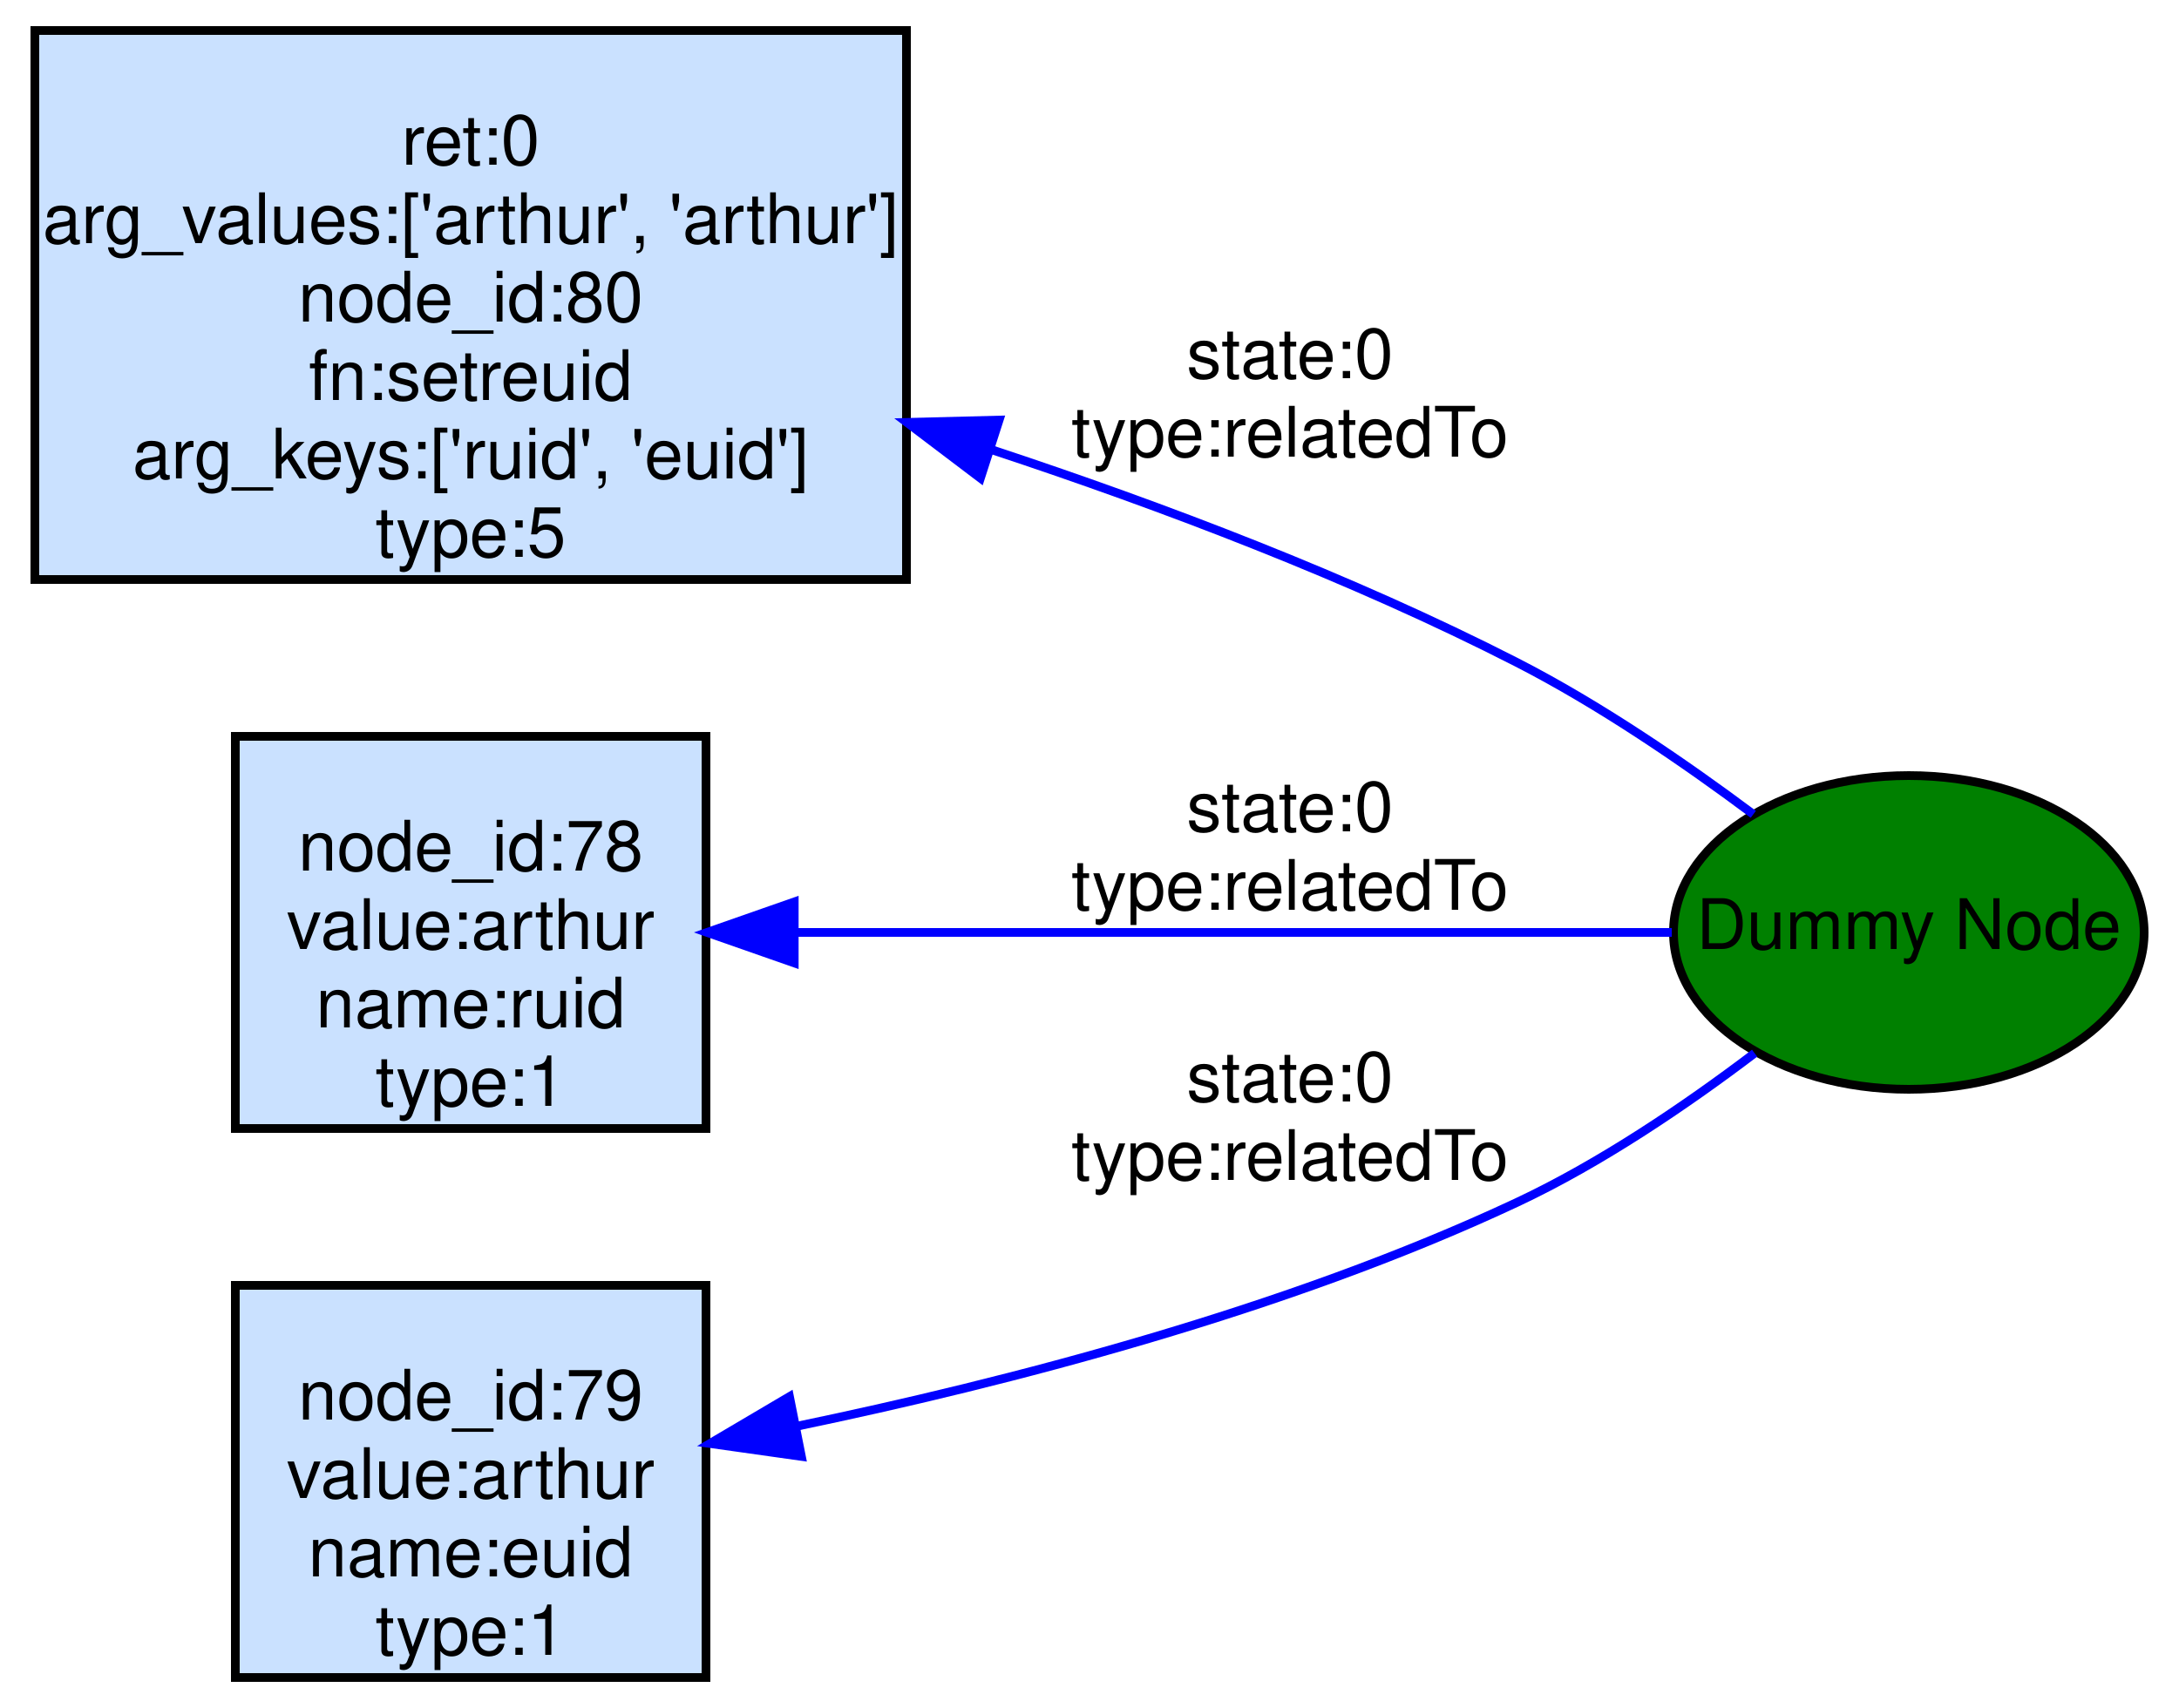
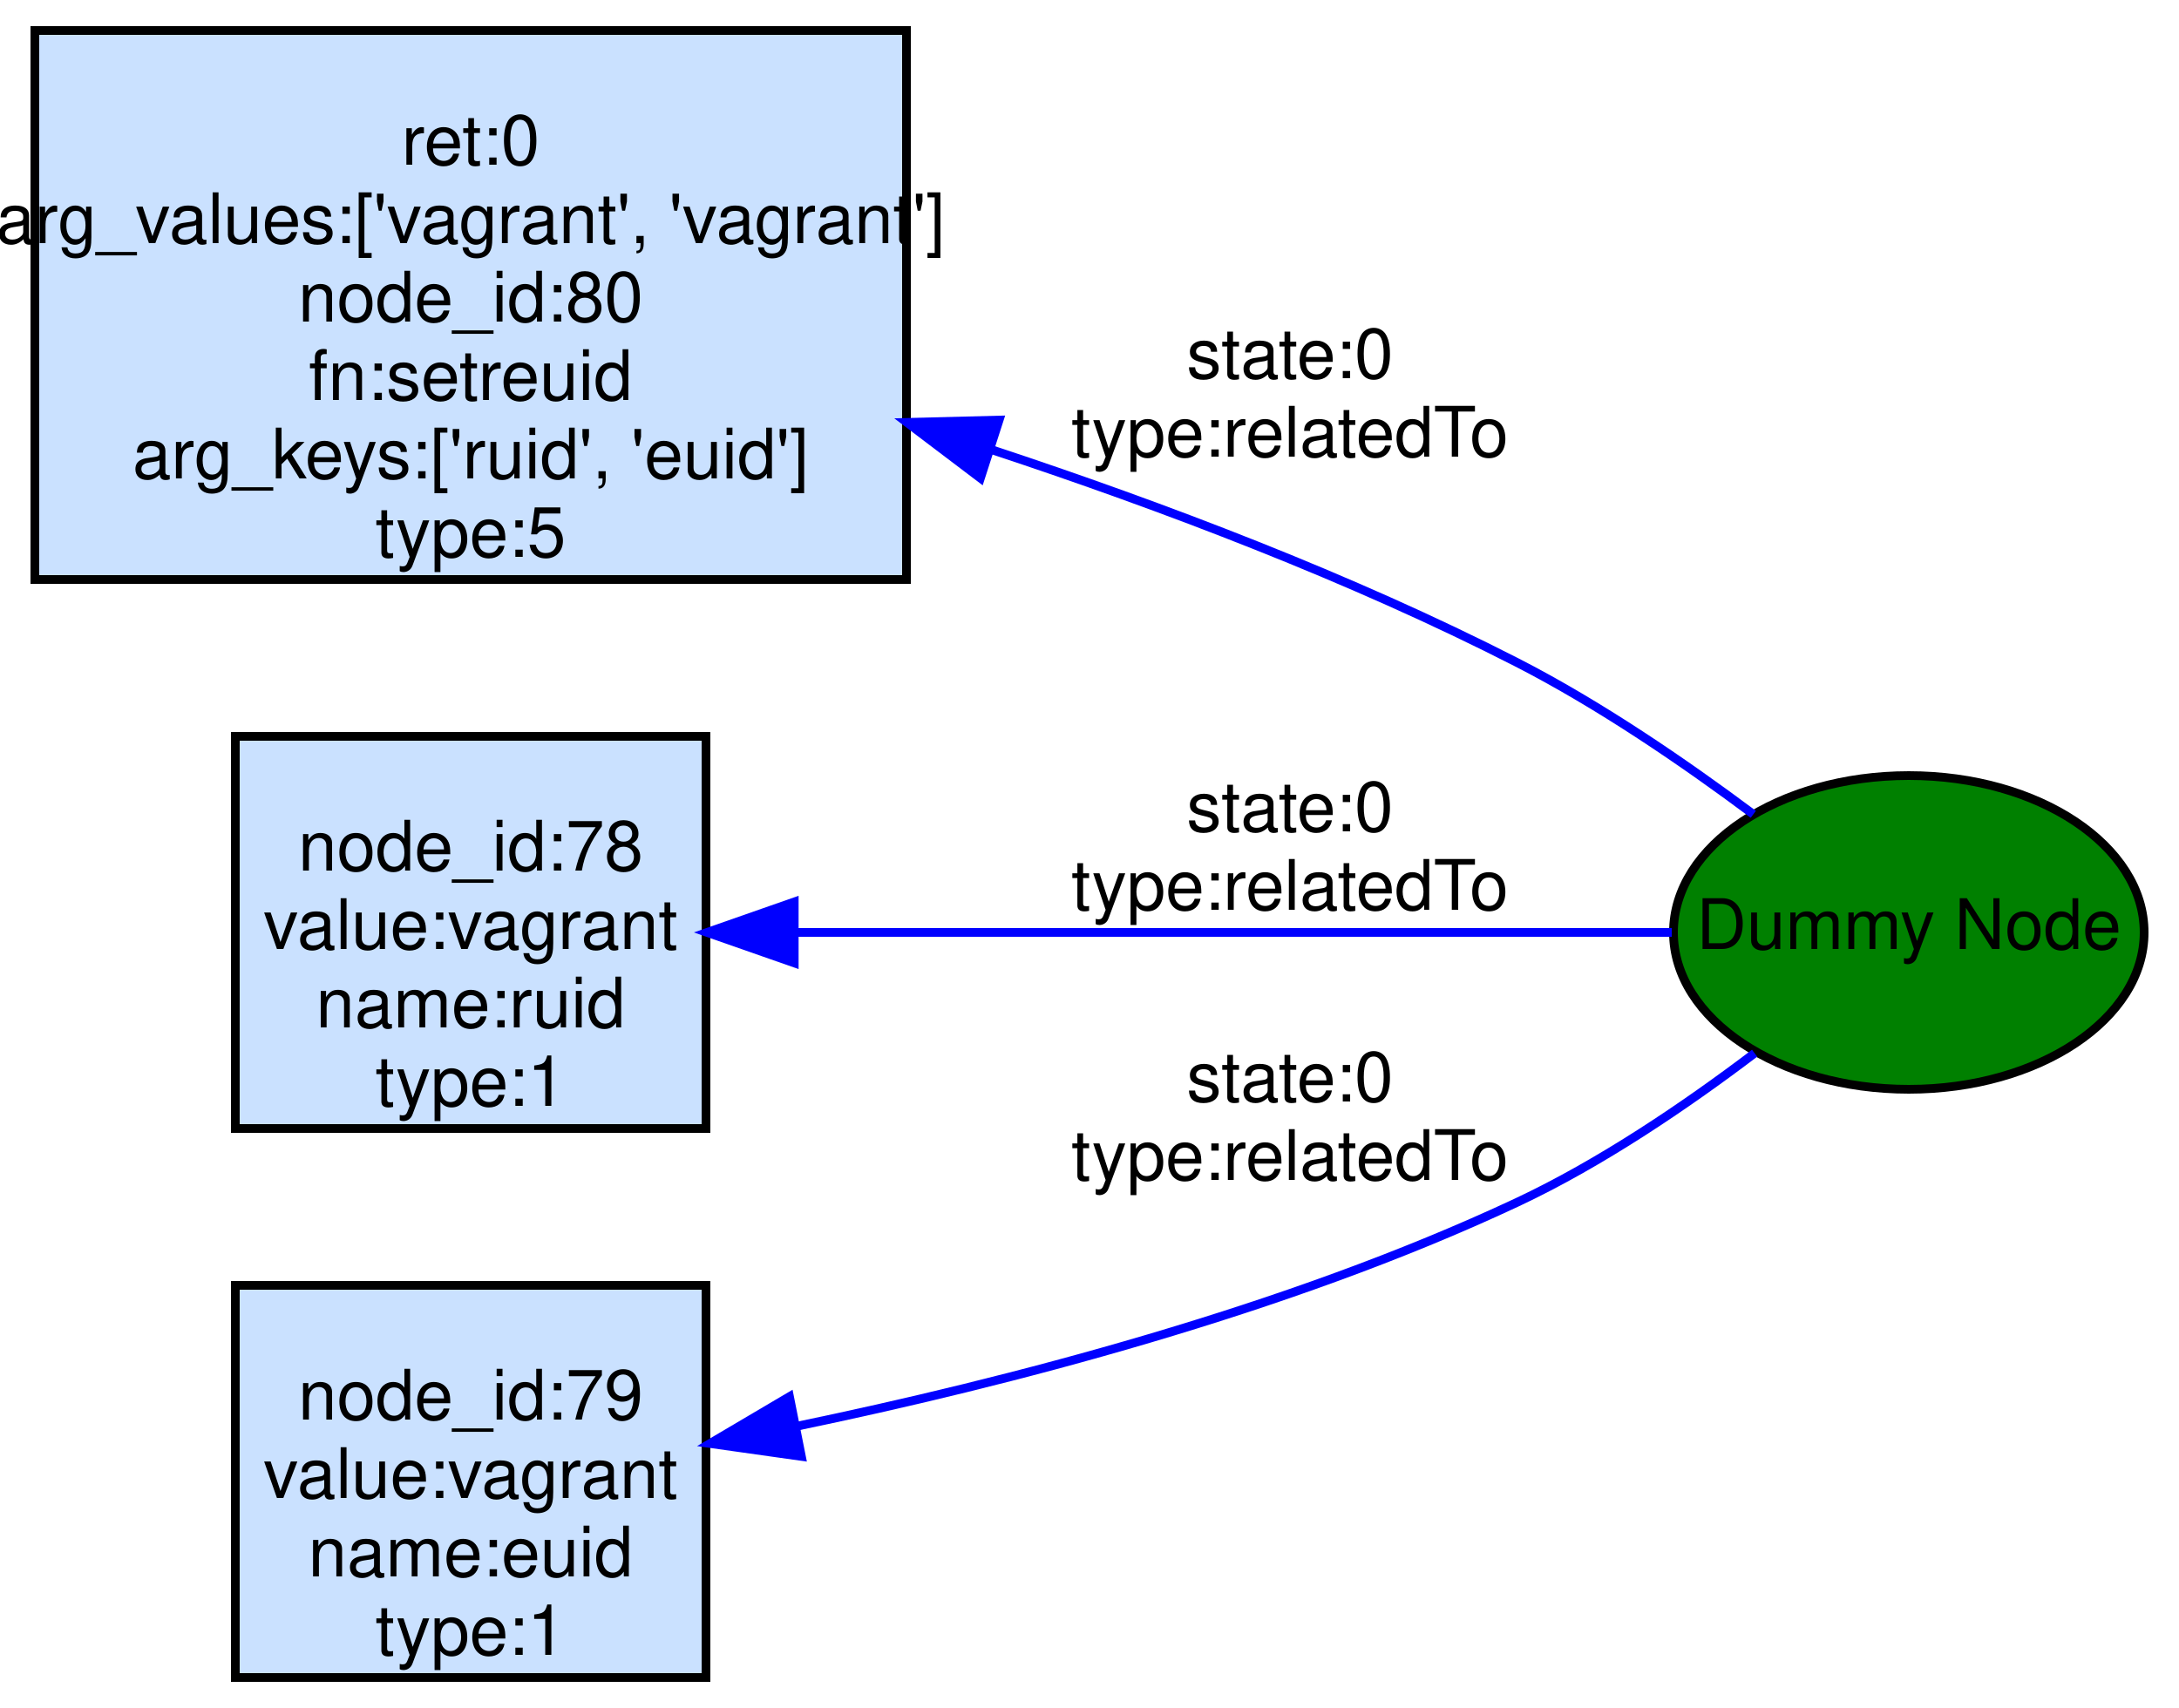
<svg xmlns="http://www.w3.org/2000/svg" width="250pt" height="196pt" viewBox="0.00 0.00 250.00 196.00">
  <g id="graph0" class="graph" transform="scale(1 1) rotate(0) translate(4 192)">
    <polygon fill="white" stroke="none" points="-4,4 -4,-192 246,-192 246,4 -4,4" />
    <g id="node1" class="node">
      <polygon fill="#cae1ff" stroke="black" points="100,-188.5 0,-188.5 0,-125.5 100,-125.5 100,-188.5" />
      <text text-anchor="middle" x="50" y="-173.1" font-family="Helvetica,sans-Serif" font-size="8.00">ret:0</text>
-       <text text-anchor="middle" x="50" y="-164.1" font-family="Helvetica,sans-Serif" font-size="8.00">arg_values:['arthur', 'arthur']</text>
+       <text text-anchor="middle" x="50" y="-164.1" font-family="Helvetica,sans-Serif" font-size="8.00">arg_values:['vagrant', 'vagrant']</text>
      <text text-anchor="middle" x="50" y="-155.1" font-family="Helvetica,sans-Serif" font-size="8.00">node_id:80</text>
      <text text-anchor="middle" x="50" y="-146.1" font-family="Helvetica,sans-Serif" font-size="8.00">fn:setreuid</text>
      <text text-anchor="middle" x="50" y="-137.1" font-family="Helvetica,sans-Serif" font-size="8.00">arg_keys:['ruid', 'euid']</text>
      <text text-anchor="middle" x="50" y="-128.1" font-family="Helvetica,sans-Serif" font-size="8.00">type:5</text>
    </g>
    <g id="node2" class="node">
      <polygon fill="#cae1ff" stroke="black" points="77,-107.5 23,-107.5 23,-62.5 77,-62.5 77,-107.5" />
      <text text-anchor="middle" x="50" y="-92.1" font-family="Helvetica,sans-Serif" font-size="8.00">node_id:78</text>
-       <text text-anchor="middle" x="50" y="-83.1" font-family="Helvetica,sans-Serif" font-size="8.00">value:arthur</text>
+       <text text-anchor="middle" x="50" y="-83.1" font-family="Helvetica,sans-Serif" font-size="8.00">value:vagrant</text>
      <text text-anchor="middle" x="50" y="-74.1" font-family="Helvetica,sans-Serif" font-size="8.00">name:ruid</text>
      <text text-anchor="middle" x="50" y="-65.1" font-family="Helvetica,sans-Serif" font-size="8.00">type:1</text>
    </g>
    <g id="node3" class="node">
      <polygon fill="#cae1ff" stroke="black" points="77,-44.5 23,-44.5 23,0.5 77,0.5 77,-44.5" />
      <text text-anchor="middle" x="50" y="-29.1" font-family="Helvetica,sans-Serif" font-size="8.00">node_id:79</text>
-       <text text-anchor="middle" x="50" y="-20.1" font-family="Helvetica,sans-Serif" font-size="8.00">value:arthur</text>
+       <text text-anchor="middle" x="50" y="-20.1" font-family="Helvetica,sans-Serif" font-size="8.00">value:vagrant</text>
      <text text-anchor="middle" x="50" y="-11.1" font-family="Helvetica,sans-Serif" font-size="8.00">name:euid</text>
      <text text-anchor="middle" x="50" y="-2.1" font-family="Helvetica,sans-Serif" font-size="8.00">type:1</text>
    </g>
    <g id="node4" class="node">
      <ellipse fill="green" stroke="black" cx="215" cy="-85" rx="27" ry="18" />
      <text text-anchor="middle" x="215" y="-83.1" font-family="Helvetica,sans-Serif" font-size="8.00">Dummy Node</text>
    </g>
    <g id="edge1" class="edge">
      <path fill="none" stroke="blue" d="M197.159,-98.555C189.247,-104.471 179.484,-111.149 170,-116 151.11,-125.662 129.431,-133.892 109.796,-140.388" />
      <polygon fill="blue" stroke="blue" points="108.487,-137.132 100.042,-143.53 110.633,-143.795 108.487,-137.132" />
      <text text-anchor="middle" x="144" y="-148.6" font-family="Helvetica,sans-Serif" font-size="8.00">state:0</text>
      <text text-anchor="middle" x="144" y="-139.6" font-family="Helvetica,sans-Serif" font-size="8.00">type:relatedTo</text>
    </g>
    <g id="edge3" class="edge">
      <path fill="none" stroke="blue" d="M187.811,-85C160.602,-85 117.819,-85 87.344,-85" />
      <polygon fill="blue" stroke="blue" points="87.124,-81.5 77.124,-85 87.124,-88.5 87.124,-81.5" />
      <text text-anchor="middle" x="144" y="-96.6" font-family="Helvetica,sans-Serif" font-size="8.00">state:0</text>
      <text text-anchor="middle" x="144" y="-87.6" font-family="Helvetica,sans-Serif" font-size="8.00">type:relatedTo</text>
    </g>
    <g id="edge2" class="edge">
      <path fill="none" stroke="blue" d="M197.309,-71.14C189.426,-65.162 179.646,-58.52 170,-54 143.557,-41.608 111.481,-33.333 87.296,-28.308" />
      <polygon fill="blue" stroke="blue" points="87.945,-24.869 77.454,-26.351 86.579,-31.734 87.945,-24.869" />
      <text text-anchor="middle" x="144" y="-65.6" font-family="Helvetica,sans-Serif" font-size="8.00">state:0</text>
      <text text-anchor="middle" x="144" y="-56.6" font-family="Helvetica,sans-Serif" font-size="8.00">type:relatedTo</text>
    </g>
  </g>
</svg>
